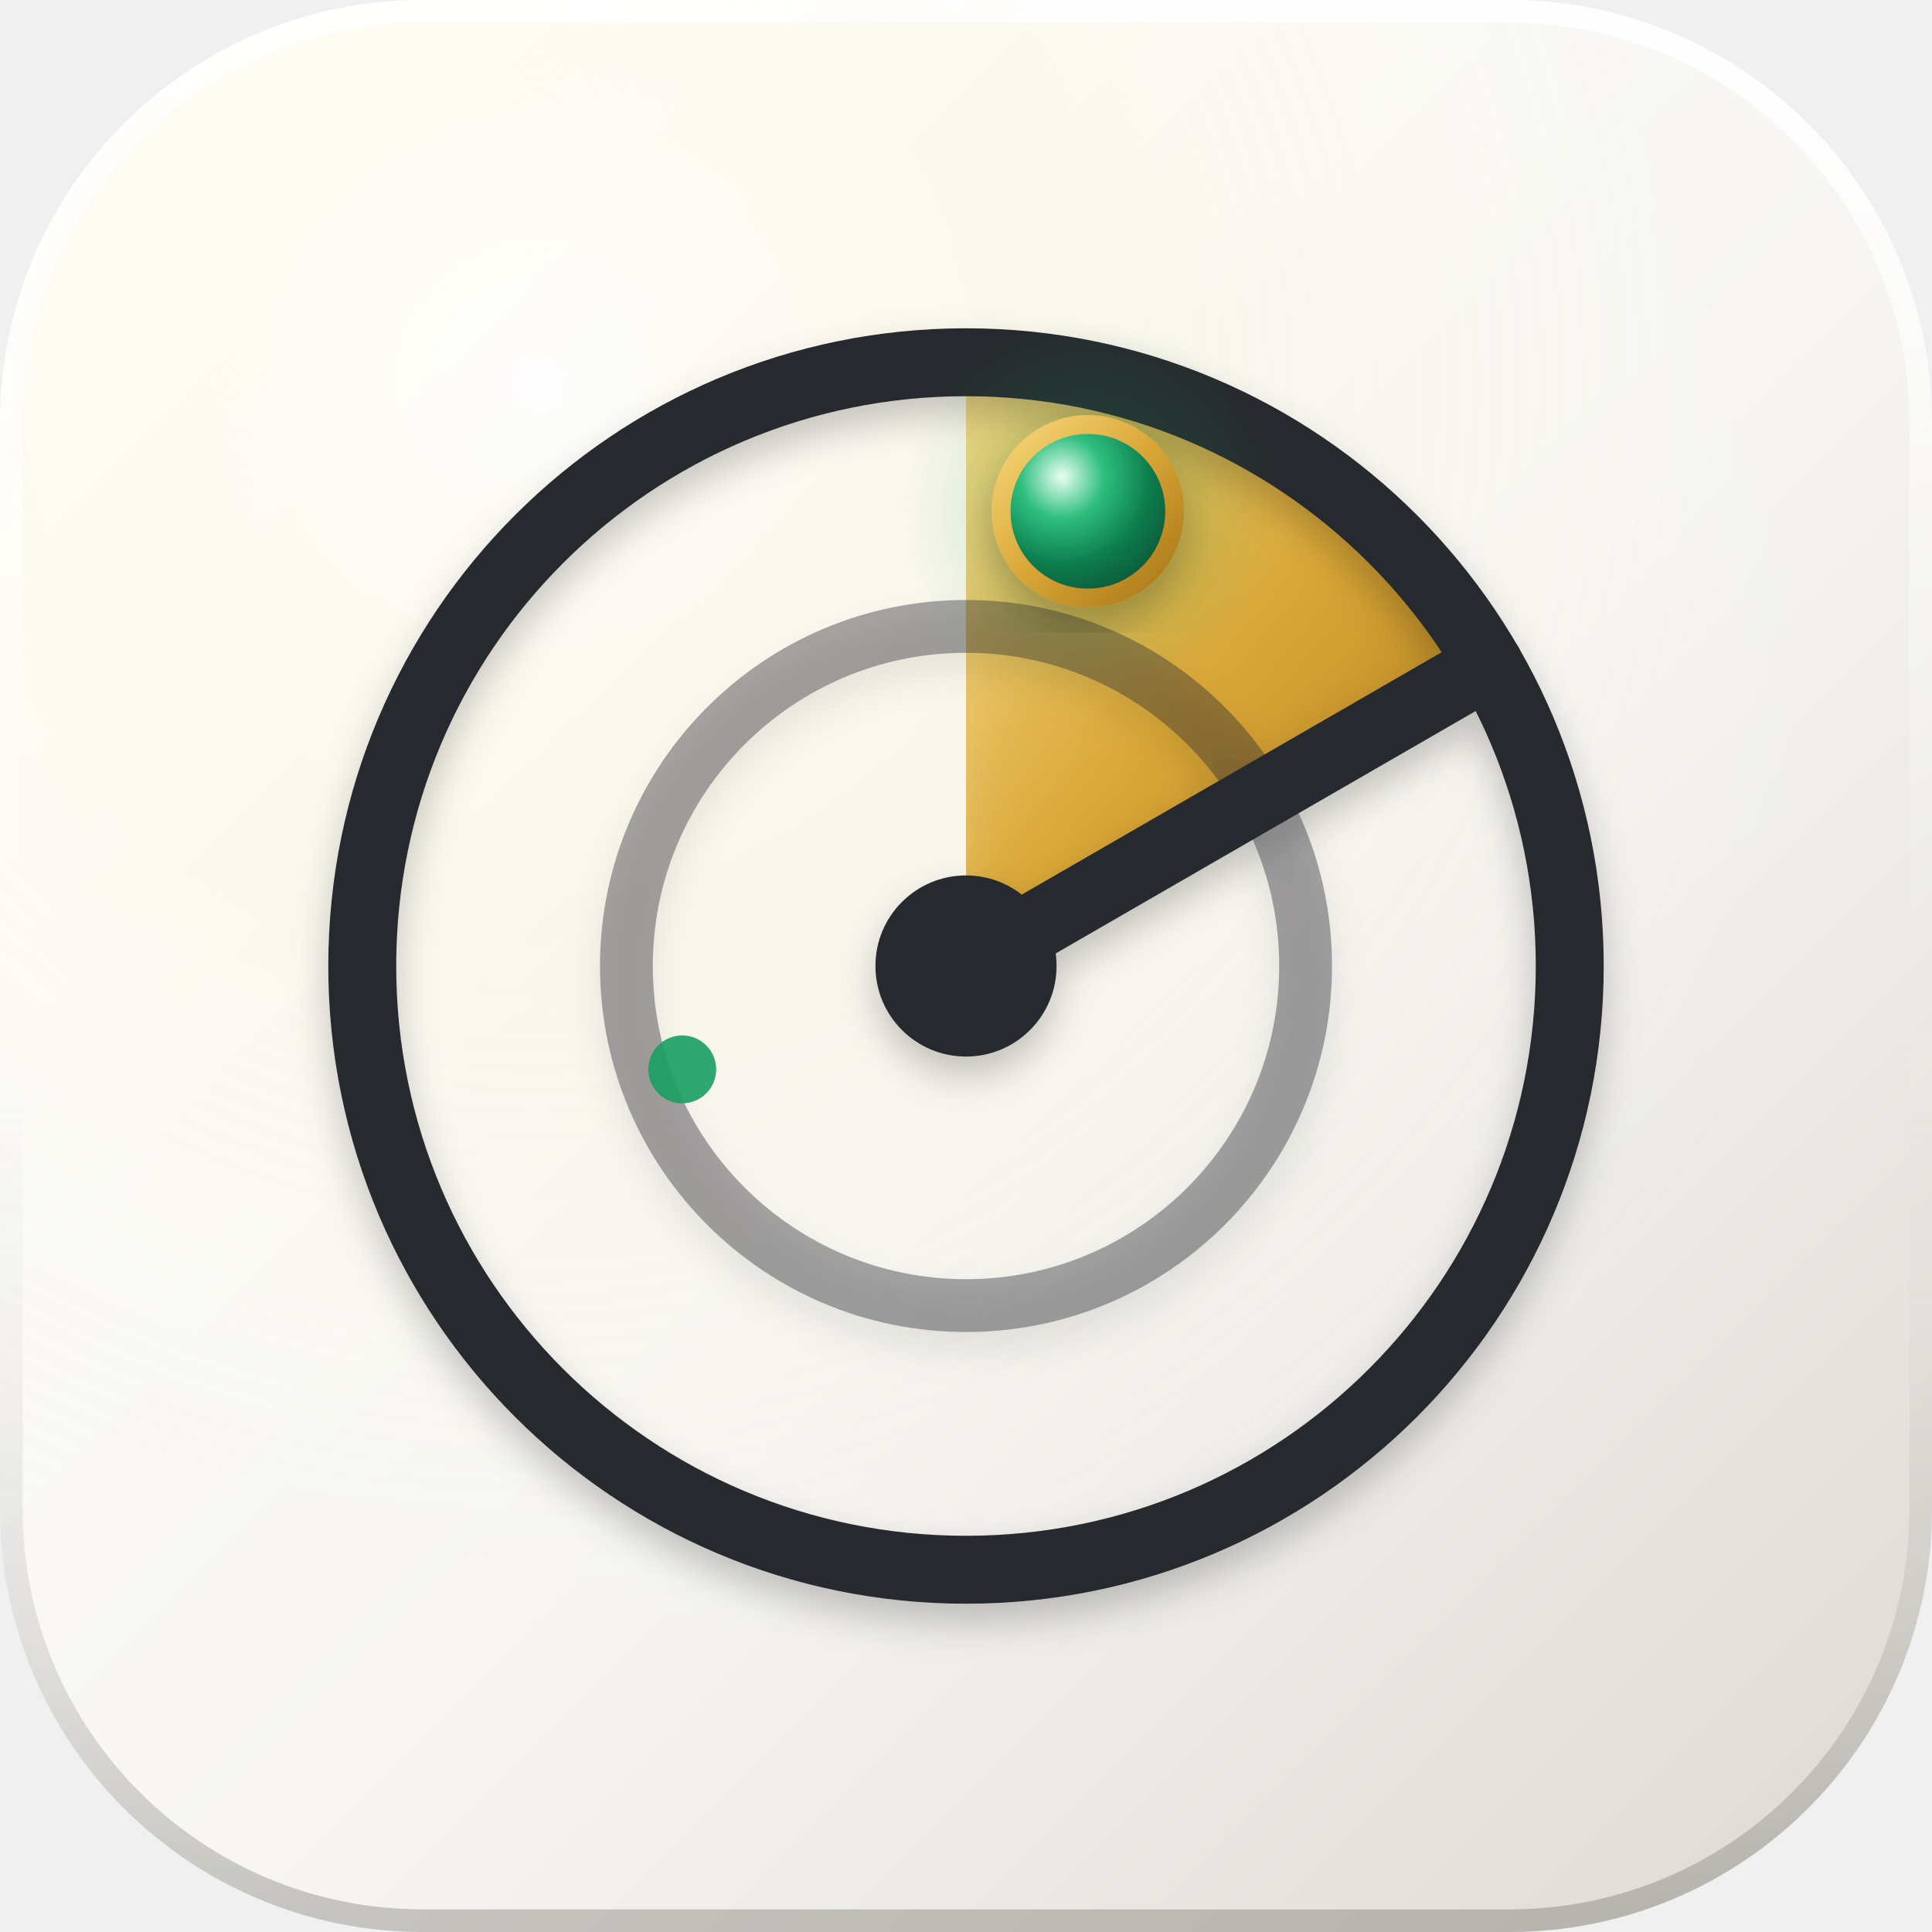
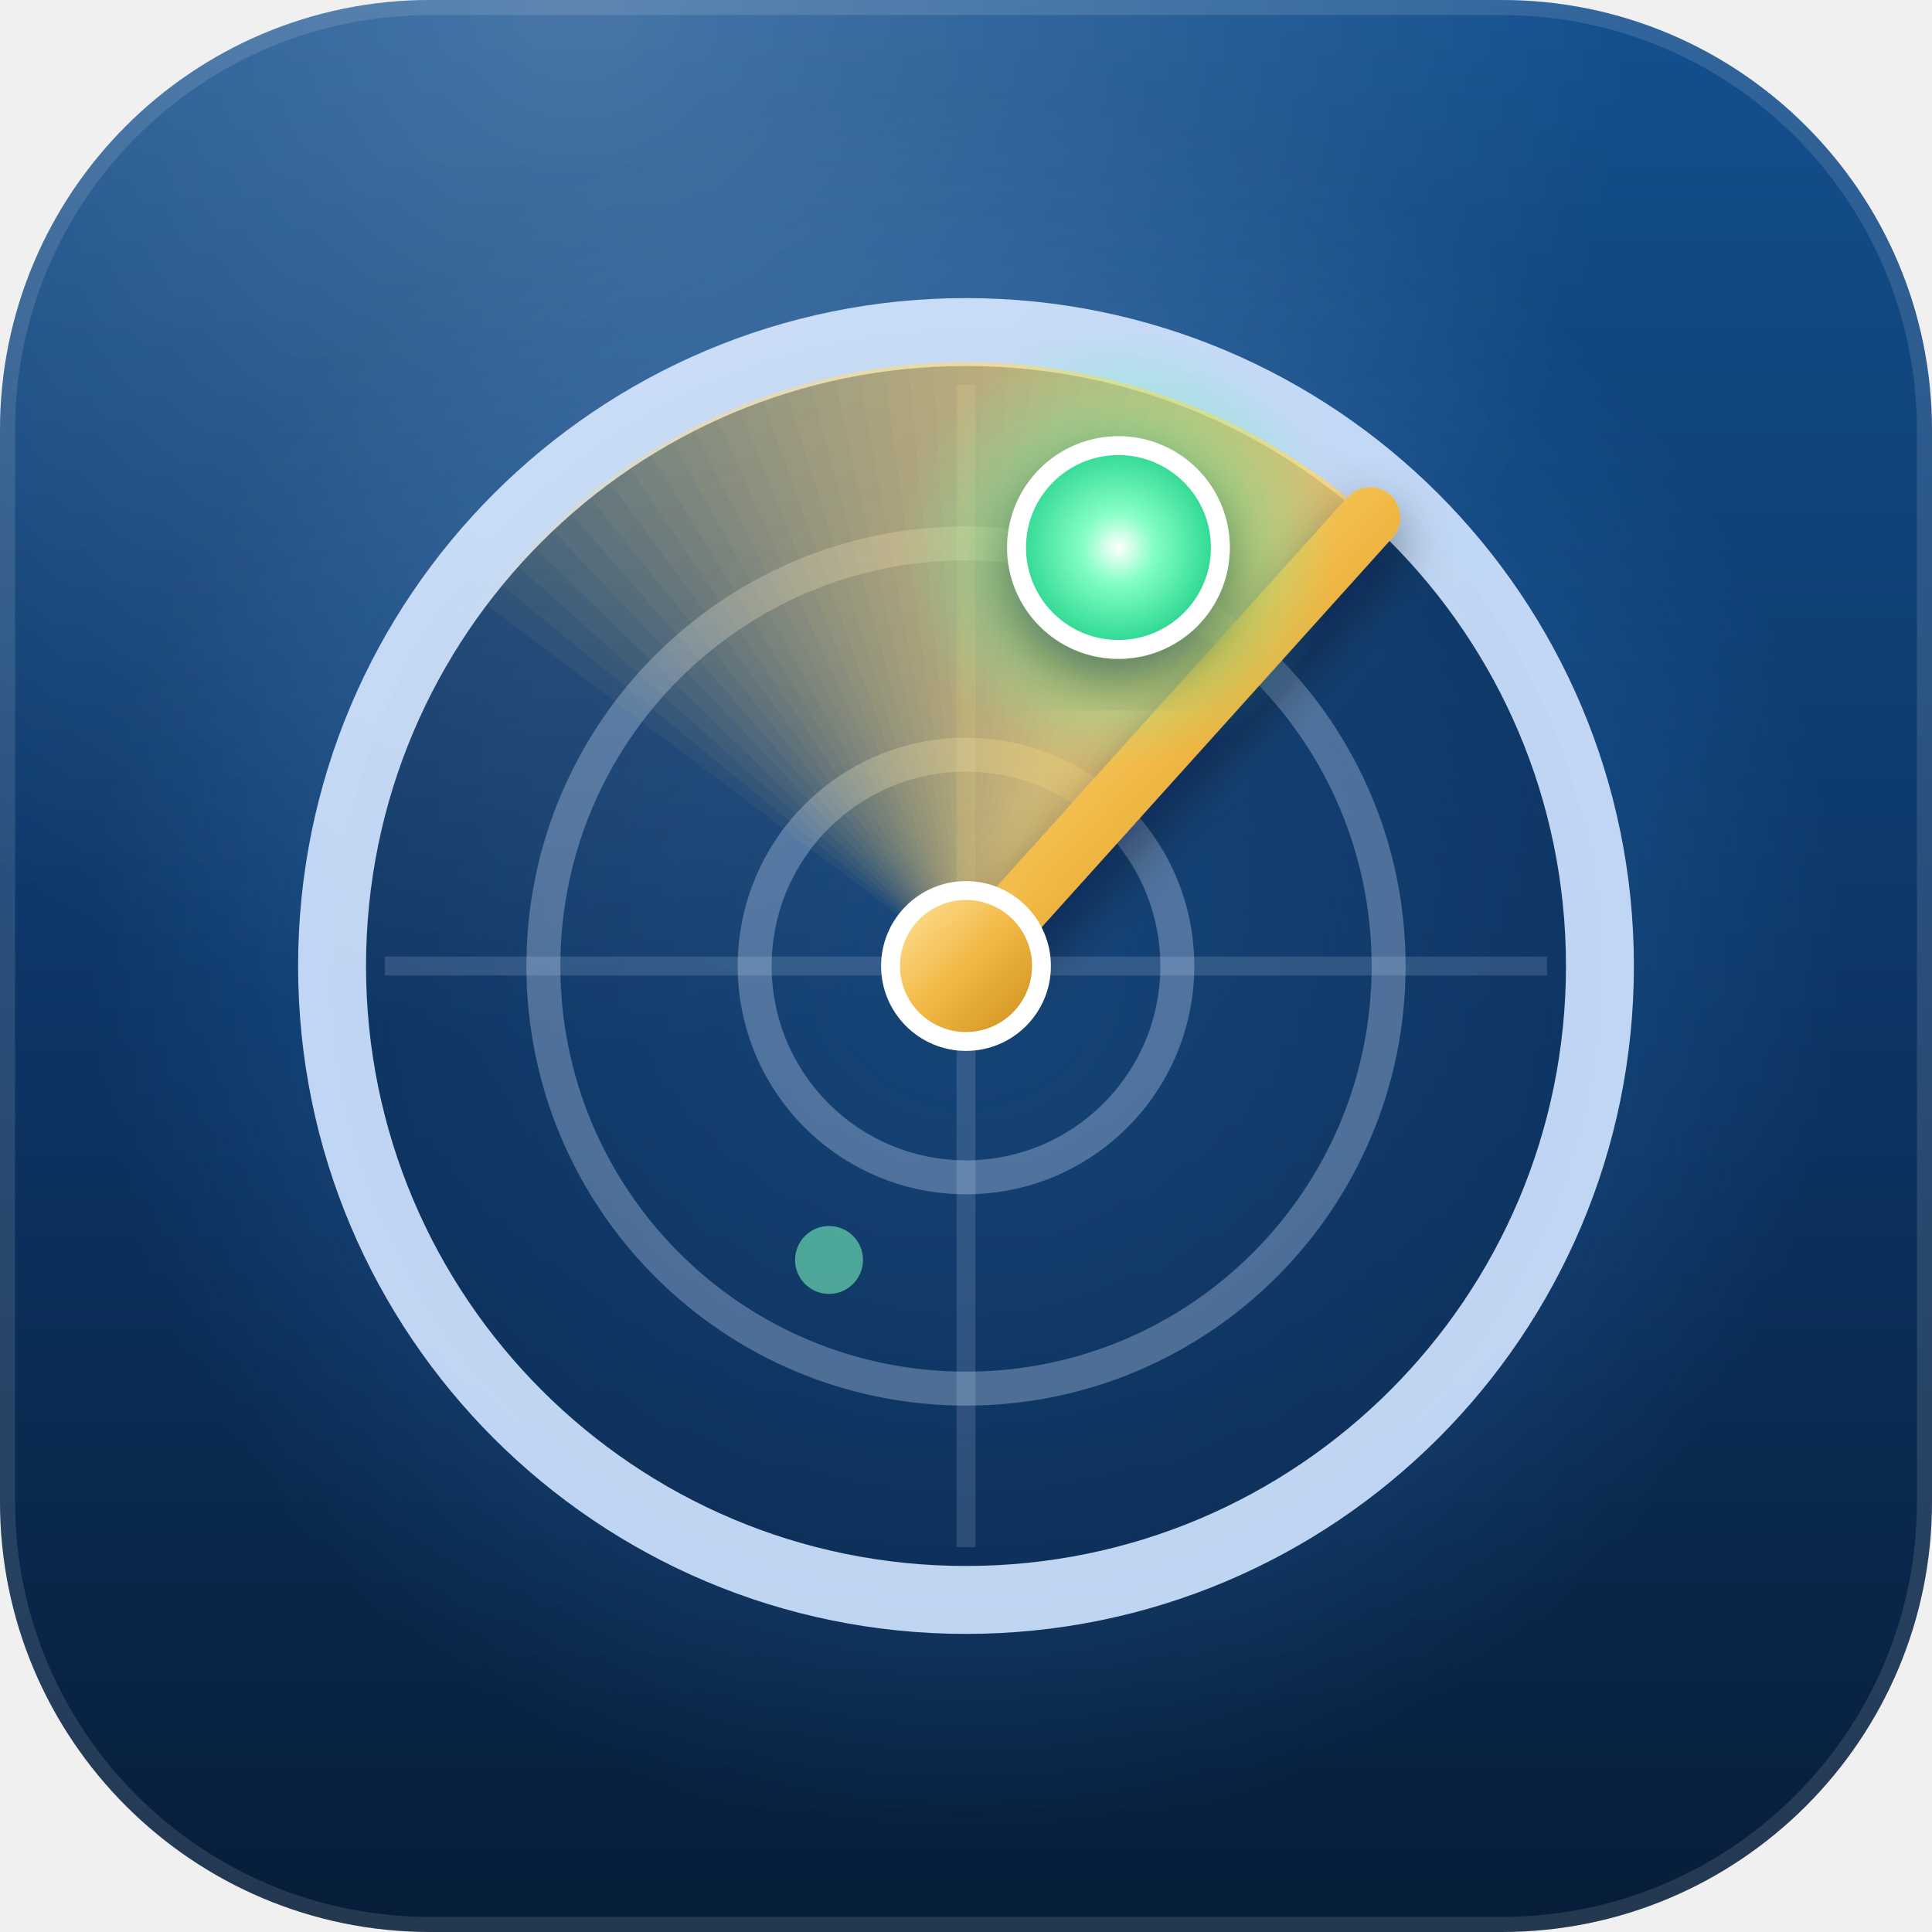
<svg xmlns="http://www.w3.org/2000/svg" viewBox="0 0 512 512">
  <defs>
-     <linearGradient id="g" x1="0" y1="0" x2="1" y2="1">
-       <stop offset="0" stop-color="#ffffff" />
-       <stop offset=".55" stop-color="#f7f6f3" />
-       <stop offset="1" stop-color="#dcd9d3" />
+     <linearGradient id="bg" x1="0" y1="0" x2="0" y2="1">
+       <stop offset="0" stop-color="#14508f" />
+       <stop offset=".55" stop-color="#0c3463" />
+       <stop offset="1" stop-color="#071d38" />
    </linearGradient>
-     <radialGradient id="h" cx=".28" cy=".2" r=".75">
-       <stop offset="0" stop-color="#ffffff" stop-opacity=".6" />
-       <stop offset=".45" stop-color="#fff3c4" stop-opacity=".15" />
-       <stop offset="1" stop-color="#fff" stop-opacity="0" />
+     <radialGradient id="glow" cx=".5" cy=".5" r=".5">
+       <stop offset="0" stop-color="#3d8fe0" stop-opacity=".55" />
+       <stop offset="1" stop-color="#3d8fe0" stop-opacity="0" />
    </radialGradient>
-     <linearGradient id="e" x1="0" y1="0" x2="0" y2="1">
-       <stop offset="0" stop-color="#ffffff" stop-opacity=".9" />
-       <stop offset=".5" stop-color="#fff" stop-opacity="0" />
-       <stop offset="1" stop-color="#55524c" stop-opacity=".3" />
-     </linearGradient>
-     <radialGradient id="b">
-       <stop offset="0" stop-color="#1a9e63" stop-opacity="0.35" />
-       <stop offset="1" stop-color="#1a9e63" stop-opacity="0" />
-     </radialGradient>
-     <radialGradient id="ag" cx=".35" cy=".3" r=".8">
-       <stop offset="0" stop-color="#e8fff3" />
-       <stop offset=".3" stop-color="#2fbf7f" />
-       <stop offset=".65" stop-color="#0b7a4b" />
-       <stop offset="1" stop-color="#064e33" />
+     <radialGradient id="shine" cx=".3" cy="0" r=".9">
+       <stop offset="0" stop-color="#fff" stop-opacity=".22" />
+       <stop offset=".6" stop-color="#fff" stop-opacity="0" />
    </radialGradient>
    <linearGradient id="gold" x1="0" y1="0" x2="1" y2="1">
-       <stop offset="0" stop-color="#f6d77a" />
-       <stop offset=".5" stop-color="#d9a636" />
-       <stop offset="1" stop-color="#a87618" />
+       <stop offset="0" stop-color="#ffe7a3" />
+       <stop offset=".5" stop-color="#f2b843" />
+       <stop offset="1" stop-color="#c98a1c" />
    </linearGradient>
-     <filter id="s" x="-20%" y="-20%" width="140%" height="140%">
-       <feDropShadow dx="0" dy="5" stdDeviation="5" flood-color="#000" flood-opacity=".22" />
+     <radialGradient id="blip">
+       <stop offset="0" stop-color="#ffffff" />
+       <stop offset=".35" stop-color="#7dffc0" />
+       <stop offset="1" stop-color="#1bd388" />
+     </radialGradient>
+     <radialGradient id="halo">
+       <stop offset="0" stop-color="#3dffa6" stop-opacity=".7" />
+       <stop offset="1" stop-color="#3dffa6" stop-opacity="0" />
+     </radialGradient>
+     <filter id="sh" x="-30%" y="-30%" width="160%" height="160%">
+       <feDropShadow dx="0" dy="6" stdDeviation="7" flood-color="#000814" flood-opacity=".45" />
    </filter>
  </defs>
-   <rect width="512" height="512" rx="112" fill="url(#g)" />
-   <rect width="512" height="512" rx="112" fill="url(#h)" />
-   <rect x="3" y="3" width="506" height="506" rx="109" fill="none" stroke="url(#e)" stroke-width="6" />
-   <g fill="url(#gold)">
-     <path d="M256 256L256.0 96.0A160 160 0 0 1 394.6 176.0Z" fill-opacity=".2" />
-     <path d="M256 256L261.6 96.1A160 160 0 0 1 394.6 176.0Z" fill-opacity=".2" />
-     <path d="M256 256L267.2 96.4A160 160 0 0 1 394.6 176.0Z" fill-opacity=".2" />
-     <path d="M256 256L272.7 96.9A160 160 0 0 1 394.6 176.0Z" fill-opacity=".2" />
-     <path d="M256 256L278.3 97.6A160 160 0 0 1 394.6 176.0Z" fill-opacity=".2" />
-     <path d="M256 256L283.8 98.4A160 160 0 0 1 394.6 176.0Z" fill-opacity=".2" />
-     <path d="M256 256L289.3 99.5A160 160 0 0 1 394.6 176.0Z" fill-opacity=".2" />
-     <path d="M256 256L294.7 100.8A160 160 0 0 1 394.6 176.0Z" fill-opacity=".2" />
-     <path d="M256 256L300.1 102.2A160 160 0 0 1 394.6 176.0Z" fill-opacity=".2" />
-     <path d="M256 256L305.4 103.8A160 160 0 0 1 394.6 176.0Z" fill-opacity=".2" />
-     <path d="M256 256L310.7 105.6A160 160 0 0 1 394.6 176.0Z" fill-opacity=".2" />
-     <path d="M256 256L315.9 107.7A160 160 0 0 1 394.6 176.0Z" fill-opacity=".2" />
-     <path d="M256 256L321.1 109.8A160 160 0 0 1 394.6 176.0Z" fill-opacity=".2" />
-     <path d="M256 256L326.1 112.2A160 160 0 0 1 394.6 176.0Z" fill-opacity=".2" />
-     <path d="M256 256L331.1 114.7A160 160 0 0 1 394.6 176.0Z" fill-opacity=".2" />
-     <path d="M256 256L336.0 117.4A160 160 0 0 1 394.6 176.0Z" fill-opacity=".2" />
-     <path d="M256 256L340.8 120.3A160 160 0 0 1 394.6 176.0Z" fill-opacity=".2" />
-     <path d="M256 256L345.5 123.4A160 160 0 0 1 394.6 176.0Z" fill-opacity=".2" />
-     <path d="M256 256L350.0 126.6A160 160 0 0 1 394.6 176.0Z" fill-opacity=".2" />
-     <path d="M256 256L354.5 129.9A160 160 0 0 1 394.6 176.0Z" fill-opacity=".2" />
-     <path d="M256 256L358.8 133.4A160 160 0 0 1 394.6 176.0Z" fill-opacity=".2" />
-     <path d="M256 256L363.1 137.1A160 160 0 0 1 394.6 176.0Z" fill-opacity=".2" />
-     <path d="M256 256L367.1 140.9A160 160 0 0 1 394.6 176.0Z" fill-opacity=".2" />
-     <path d="M256 256L371.1 144.9A160 160 0 0 1 394.6 176.0Z" fill-opacity=".2" />
-     <path d="M256 256L374.9 148.9A160 160 0 0 1 394.6 176.0Z" fill-opacity=".2" />
-     <path d="M256 256L378.6 153.2A160 160 0 0 1 394.6 176.0Z" fill-opacity=".2" />
-     <path d="M256 256L382.1 157.5A160 160 0 0 1 394.6 176.0Z" fill-opacity=".2" />
-     <path d="M256 256L385.4 162.0A160 160 0 0 1 394.6 176.0Z" fill-opacity=".2" />
-     <path d="M256 256L388.6 166.5A160 160 0 0 1 394.6 176.0Z" fill-opacity=".2" />
-     <path d="M256 256L391.7 171.2A160 160 0 0 1 394.6 176.0Z" fill-opacity=".2" />
+   <rect width="512" height="512" rx="114" fill="url(#bg)" />
+   <circle cx="256" cy="256" r="230" fill="url(#glow)" />
+   <g transform="translate(256 256) scale(1.0) translate(-256 -256)">
+     <circle cx="256" cy="256" r="168" fill="#0a2a52" fill-opacity=".55" stroke="#cfe3ff" stroke-opacity=".92" stroke-width="18" />
+     <circle cx="256" cy="256" r="112" fill="none" stroke="#cfe3ff" stroke-opacity="0.32" stroke-width="9" />
+     <circle cx="256" cy="256" r="56" fill="none" stroke="#cfe3ff" stroke-opacity="0.32" stroke-width="9" />
+     <path d="M256 102V410M102 256H410" stroke="#cfe3ff" stroke-opacity=".16" stroke-width="5" />
+     <g class="sweep">
+       <path d="M256 256L128.2 159.7A160 160 0 0 1 363.1 137.1Z" fill="#ffd66e" fill-opacity="0.050" />
+       <path d="M256 256L132.3 154.5A160 160 0 0 1 363.1 137.1Z" fill="#ffd66e" fill-opacity="0.050" />
+       <path d="M256 256L136.6 149.5A160 160 0 0 1 363.1 137.1Z" fill="#ffd66e" fill-opacity="0.050" />
+       <path d="M256 256L141.1 144.6A160 160 0 0 1 363.1 137.1Z" fill="#ffd66e" fill-opacity="0.050" />
+       <path d="M256 256L145.9 139.9A160 160 0 0 1 363.1 137.1Z" fill="#ffd66e" fill-opacity="0.050" />
+       <path d="M256 256L150.8 135.5A160 160 0 0 1 363.1 137.1Z" fill="#ffd66e" fill-opacity="0.050" />
+       <path d="M256 256L155.9 131.2A160 160 0 0 1 363.1 137.1Z" fill="#ffd66e" fill-opacity="0.050" />
+       <path d="M256 256L161.1 127.2A160 160 0 0 1 363.1 137.1Z" fill="#ffd66e" fill-opacity="0.050" />
+       <path d="M256 256L166.5 123.4A160 160 0 0 1 363.1 137.1Z" fill="#ffd66e" fill-opacity="0.050" />
+       <path d="M256 256L172.1 119.8A160 160 0 0 1 363.1 137.1Z" fill="#ffd66e" fill-opacity="0.050" />
+       <path d="M256 256L177.8 116.4A160 160 0 0 1 363.1 137.1Z" fill="#ffd66e" fill-opacity="0.050" />
+       <path d="M256 256L183.7 113.3A160 160 0 0 1 363.1 137.1Z" fill="#ffd66e" fill-opacity="0.050" />
+       <path d="M256 256L189.6 110.4A160 160 0 0 1 363.1 137.1Z" fill="#ffd66e" fill-opacity="0.050" />
+       <path d="M256 256L195.7 107.8A160 160 0 0 1 363.1 137.1Z" fill="#ffd66e" fill-opacity="0.050" />
+       <path d="M256 256L201.9 105.4A160 160 0 0 1 363.1 137.1Z" fill="#ffd66e" fill-opacity="0.050" />
+       <path d="M256 256L208.2 103.3A160 160 0 0 1 363.1 137.1Z" fill="#ffd66e" fill-opacity="0.050" />
+       <path d="M256 256L214.6 101.5A160 160 0 0 1 363.1 137.1Z" fill="#ffd66e" fill-opacity="0.050" />
+       <path d="M256 256L221.0 99.9A160 160 0 0 1 363.1 137.1Z" fill="#ffd66e" fill-opacity="0.050" />
+       <path d="M256 256L227.5 98.6A160 160 0 0 1 363.1 137.1Z" fill="#ffd66e" fill-opacity="0.050" />
+       <path d="M256 256L234.1 97.5A160 160 0 0 1 363.1 137.1Z" fill="#ffd66e" fill-opacity="0.050" />
+       <path d="M256 256L240.7 96.7A160 160 0 0 1 363.1 137.1Z" fill="#ffd66e" fill-opacity="0.050" />
+       <path d="M256 256L247.3 96.2A160 160 0 0 1 363.1 137.1Z" fill="#ffd66e" fill-opacity="0.050" />
+       <path d="M256 256L253.9 96.0A160 160 0 0 1 363.1 137.1Z" fill="#ffd66e" fill-opacity="0.050" />
+       <path d="M256 256L260.5 96.1A160 160 0 0 1 363.1 137.1Z" fill="#ffd66e" fill-opacity="0.050" />
+       <path d="M256 256L267.2 96.4A160 160 0 0 1 363.1 137.1Z" fill="#ffd66e" fill-opacity="0.050" />
+       <path d="M256 256L273.8 97.0A160 160 0 0 1 363.1 137.1Z" fill="#ffd66e" fill-opacity="0.050" />
+       <path d="M256 256L280.3 97.9A160 160 0 0 1 363.1 137.1Z" fill="#ffd66e" fill-opacity="0.050" />
+       <path d="M256 256L286.9 99.0A160 160 0 0 1 363.1 137.1Z" fill="#ffd66e" fill-opacity="0.050" />
+       <path d="M256 256L293.4 100.4A160 160 0 0 1 363.1 137.1Z" fill="#ffd66e" fill-opacity="0.050" />
+       <path d="M256 256L299.8 102.1A160 160 0 0 1 363.1 137.1Z" fill="#ffd66e" fill-opacity="0.050" />
+       <path d="M256 256L306.1 104.0A160 160 0 0 1 363.1 137.1Z" fill="#ffd66e" fill-opacity="0.050" />
+       <path d="M256 256L312.4 106.3A160 160 0 0 1 363.1 137.1Z" fill="#ffd66e" fill-opacity="0.050" />
+       <path d="M256 256L318.5 108.7A160 160 0 0 1 363.1 137.1Z" fill="#ffd66e" fill-opacity="0.050" />
+       <path d="M256 256L324.6 111.4A160 160 0 0 1 363.1 137.1Z" fill="#ffd66e" fill-opacity="0.050" />
+       <path d="M256 256L330.5 114.4A160 160 0 0 1 363.1 137.1Z" fill="#ffd66e" fill-opacity="0.050" />
+       <path d="M256 256L336.3 117.6A160 160 0 0 1 363.1 137.1Z" fill="#ffd66e" fill-opacity="0.050" />
+       <path d="M256 256L342.0 121.1A160 160 0 0 1 363.1 137.1Z" fill="#ffd66e" fill-opacity="0.050" />
+       <path d="M256 256L347.5 124.7A160 160 0 0 1 363.1 137.1Z" fill="#ffd66e" fill-opacity="0.050" />
+       <path d="M256 256L352.8 128.6A160 160 0 0 1 363.1 137.1Z" fill="#ffd66e" fill-opacity="0.050" />
+       <path d="M256 256L358.0 132.8A160 160 0 0 1 363.1 137.1Z" fill="#ffd66e" fill-opacity="0.050" />
+       <line x1="256" y1="256" x2="363.1" y2="137.1" stroke="url(#gold)" stroke-width="16" stroke-linecap="round" filter="url(#sh)" />
+     </g>
+     <circle cx="296.4" cy="145.1" r="58" fill="url(#halo)" />
+     <circle cx="296.4" cy="145.1" r="27" fill="url(#blip)" stroke="#fff" stroke-width="5" filter="url(#sh)" />
+     <circle cx="219.7" cy="333.9" r="9" fill="#7dffc0" opacity=".55" />
+     <circle cx="256" cy="256" r="20" fill="url(#gold)" stroke="#fff" stroke-width="5" />
  </g>
-   <path d="M256 256L394.6 176.0A160 160 0 0 0 256.0 96.0Z" fill="url(#gold)" fill-opacity=".85" />
-   <g filter="url(#s)">
-     <circle cx="256" cy="256" r="160" fill="none" stroke="#26292d" stroke-width="18" />
-     <circle cx="256" cy="256" r="90" fill="none" stroke="#26292d" stroke-width="14" opacity=".4" />
-     <line x1="256" y1="256" x2="394.6" y2="176.0" stroke="#26292d" stroke-width="18" stroke-linecap="round" />
-     <circle cx="256" cy="256" r="24" fill="#26292d" />
-   </g>
-   <circle cx="288.3" cy="135.5" r="50" fill="url(#b)" opacity=".8" />
-   <circle cx="288.3" cy="135.5" r="23" fill="url(#ag)" stroke="url(#gold)" stroke-width="5" filter="url(#s)" />
-   <circle cx="180.8" cy="283.4" r="9" fill="#1a9e63" opacity=".9" />
+   <rect width="512" height="512" rx="114" fill="url(#shine)" />
+   <rect x="2" y="2" width="508" height="508" rx="112" fill="none" stroke="#fff" stroke-opacity=".12" stroke-width="4" />
</svg>
